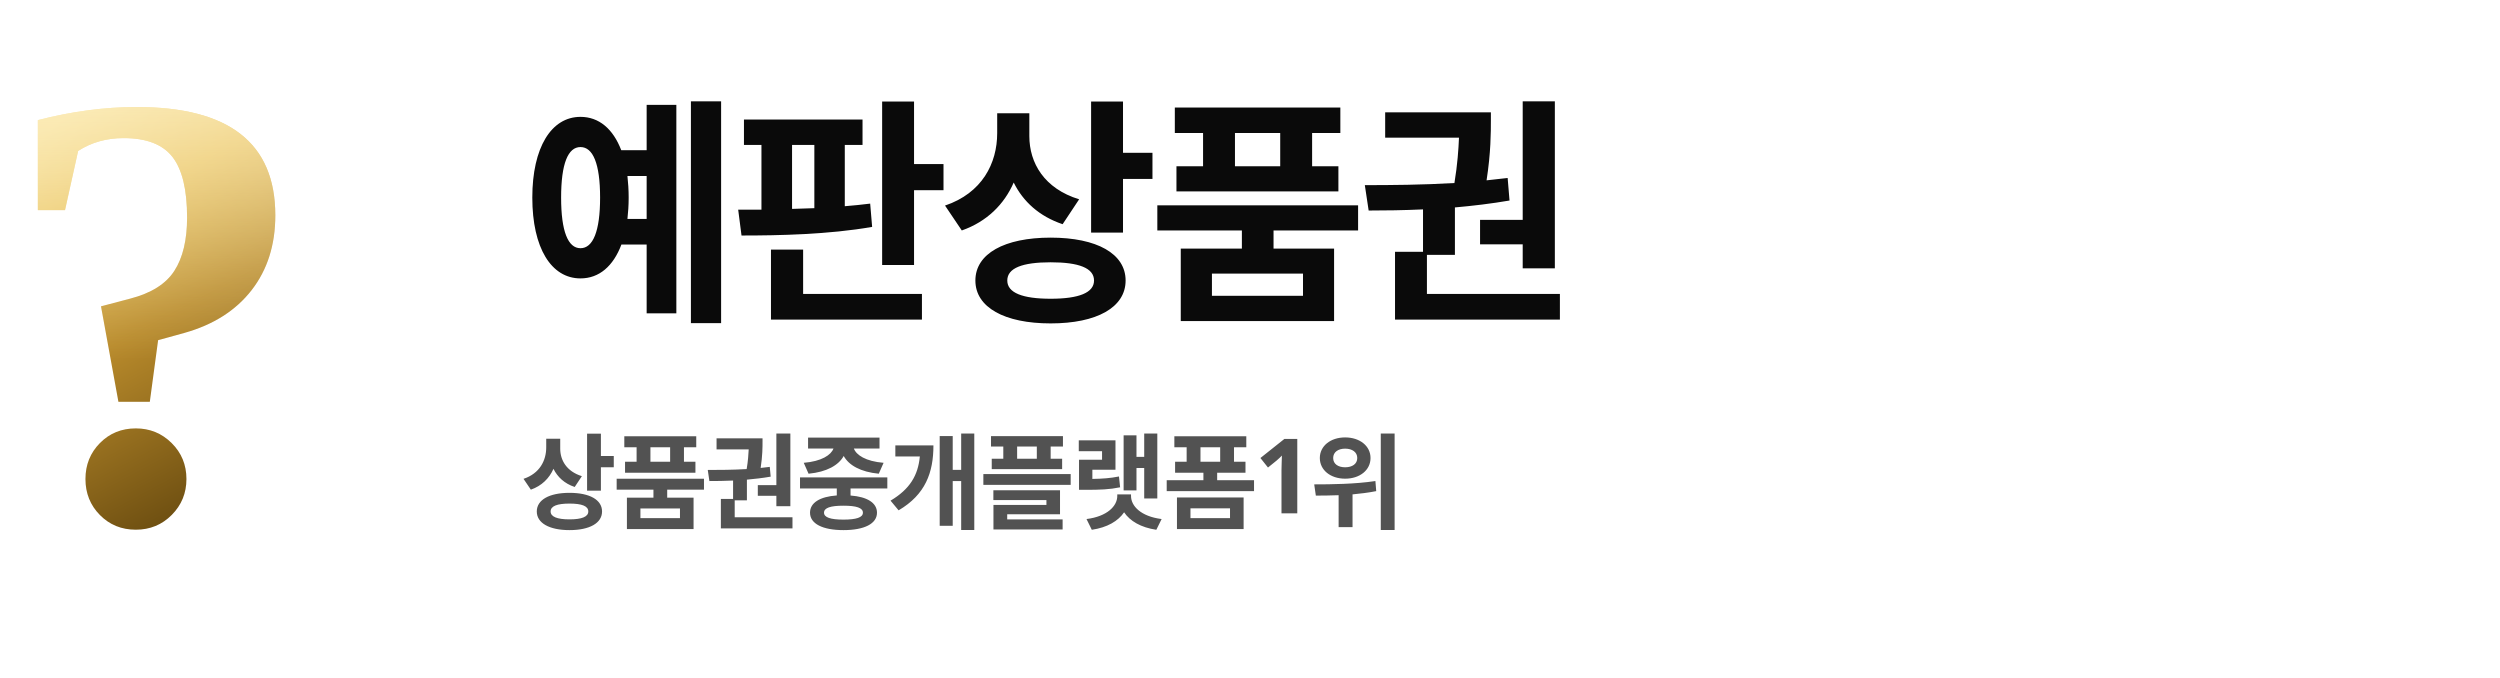
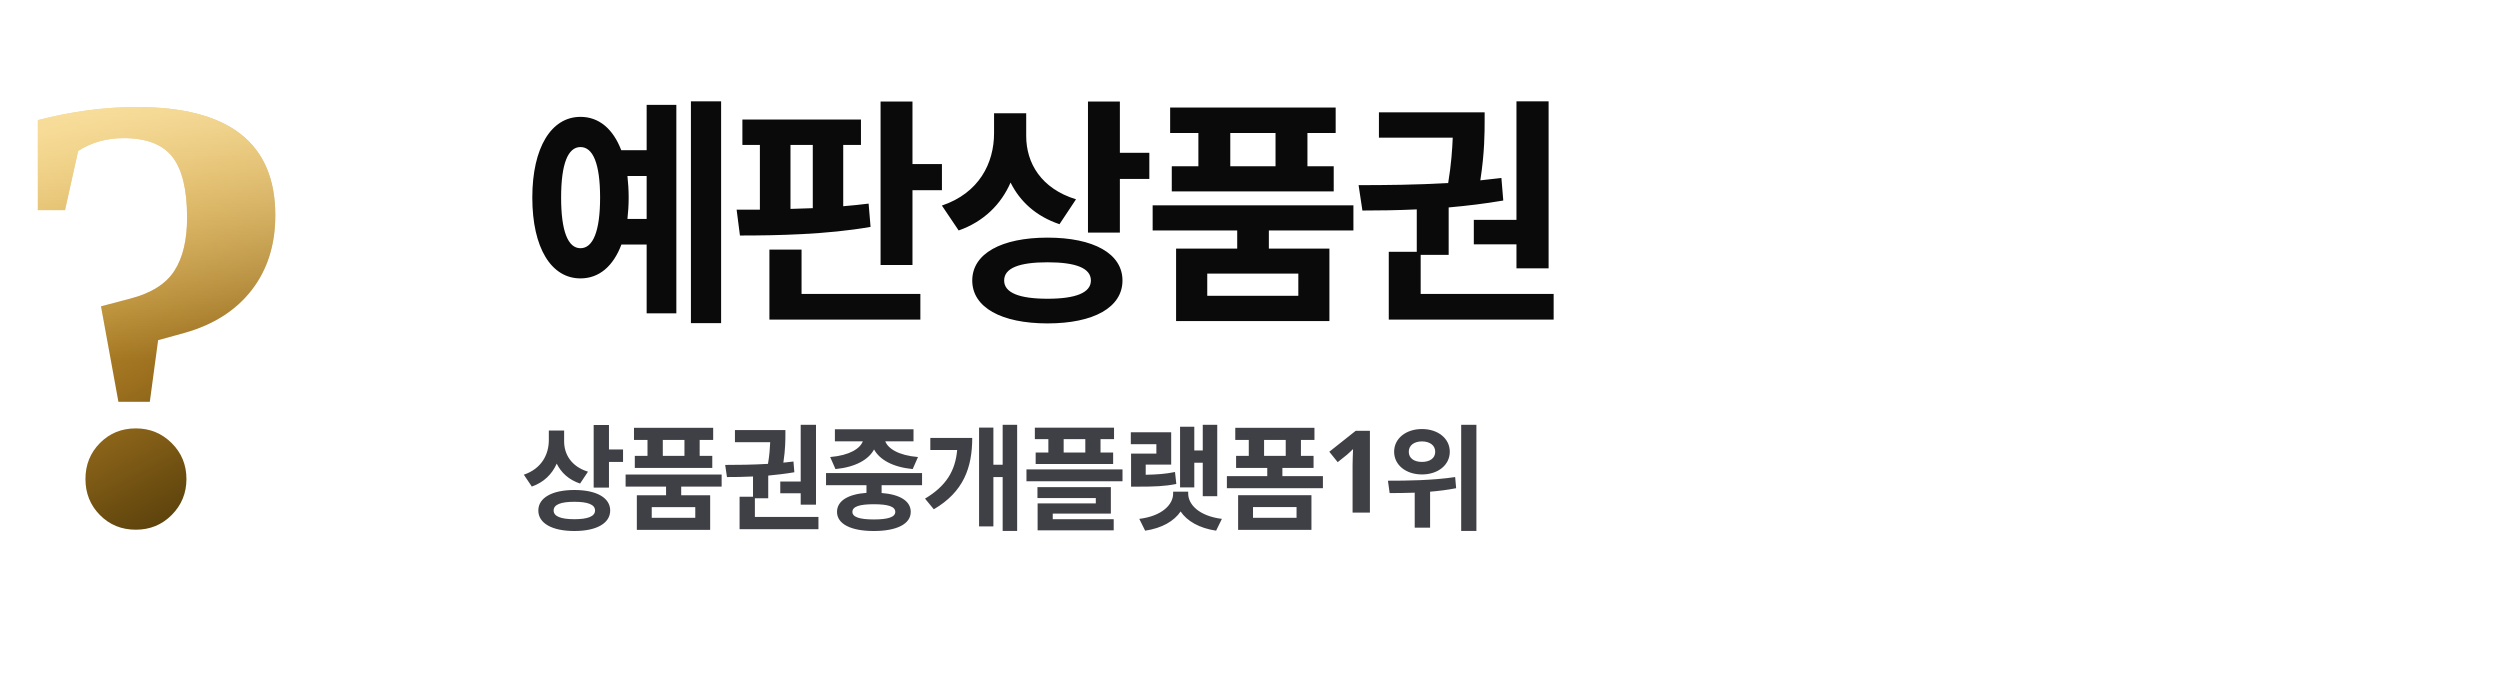
<svg xmlns="http://www.w3.org/2000/svg" viewBox="0 0 480 130" preserveAspectRatio="xMidYMid meet">
  <defs>
    <linearGradient id="gold" x1="0.2" y1="0" x2="0.5" y2="1">
-       <stop offset="0%" stop-color="#F5DC8E" />
-       <stop offset="25%" stop-color="#E5BC52" />
-       <stop offset="55%" stop-color="#B88A2B" />
-       <stop offset="100%" stop-color="#6E4F11" />
+       <stop offset="0%" stop-color="#E8C46C" />
+       <stop offset="30%" stop-color="#C99A38" />
+       <stop offset="65%" stop-color="#9C701E" />
+       <stop offset="100%" stop-color="#5C420C" />
    </linearGradient>
-     <linearGradient id="goldHighlight" x1="0" y1="0" x2="0" y2="1">
-       <stop offset="0%" stop-color="#FFF4D0" stop-opacity="0.6" />
-       <stop offset="60%" stop-color="#FFF4D0" stop-opacity="0" />
+     <linearGradient id="goldShine" x1="0.3" y1="0" x2="0.3" y2="0.6">
+       <stop offset="0%" stop-color="#FFE9B0" stop-opacity="0.7" />
+       <stop offset="100%" stop-color="#FFE9B0" stop-opacity="0" />
    </linearGradient>
  </defs>
  <g>
    <text x="0" y="100" font-family="Georgia, 'Times New Roman', serif" font-weight="900" font-size="120" fill="url(#gold)" letter-spacing="-3">?</text>
-     <text x="0" y="100" font-family="Georgia, 'Times New Roman', serif" font-weight="900" font-size="120" fill="url(#goldHighlight)" letter-spacing="-3">?</text>
+     <text x="0" y="100" font-family="Georgia, 'Times New Roman', serif" font-weight="900" font-size="120" fill="url(#goldShine)" letter-spacing="-3">?</text>
  </g>
-   <text x="100" y="58" font-family="'Pretendard', 'Apple SD Gothic Neo', sans-serif" font-weight="900" font-size="46" fill="#0a0a0a" letter-spacing="-2.2">예판상품권</text>
-   <text x="100" y="100" font-family="'Pretendard', 'Apple SD Gothic Neo', sans-serif" font-weight="700" font-size="20" fill="#525252" letter-spacing="-0.8">상품권중개플랫폼1위</text>
+   <text x="100" y="58" font-family="'Pretendard', 'Apple SD Gothic Neo', sans-serif" font-weight="900" font-size="46" fill="#0a0a0a" letter-spacing="-2.5">예판상품권</text>
+   <text x="100" y="100" font-family="'Pretendard', 'Apple SD Gothic Neo', sans-serif" font-weight="800" font-size="22" fill="#3f3f46" letter-spacing="-1">상품권중개플랫폼1위</text>
</svg>
